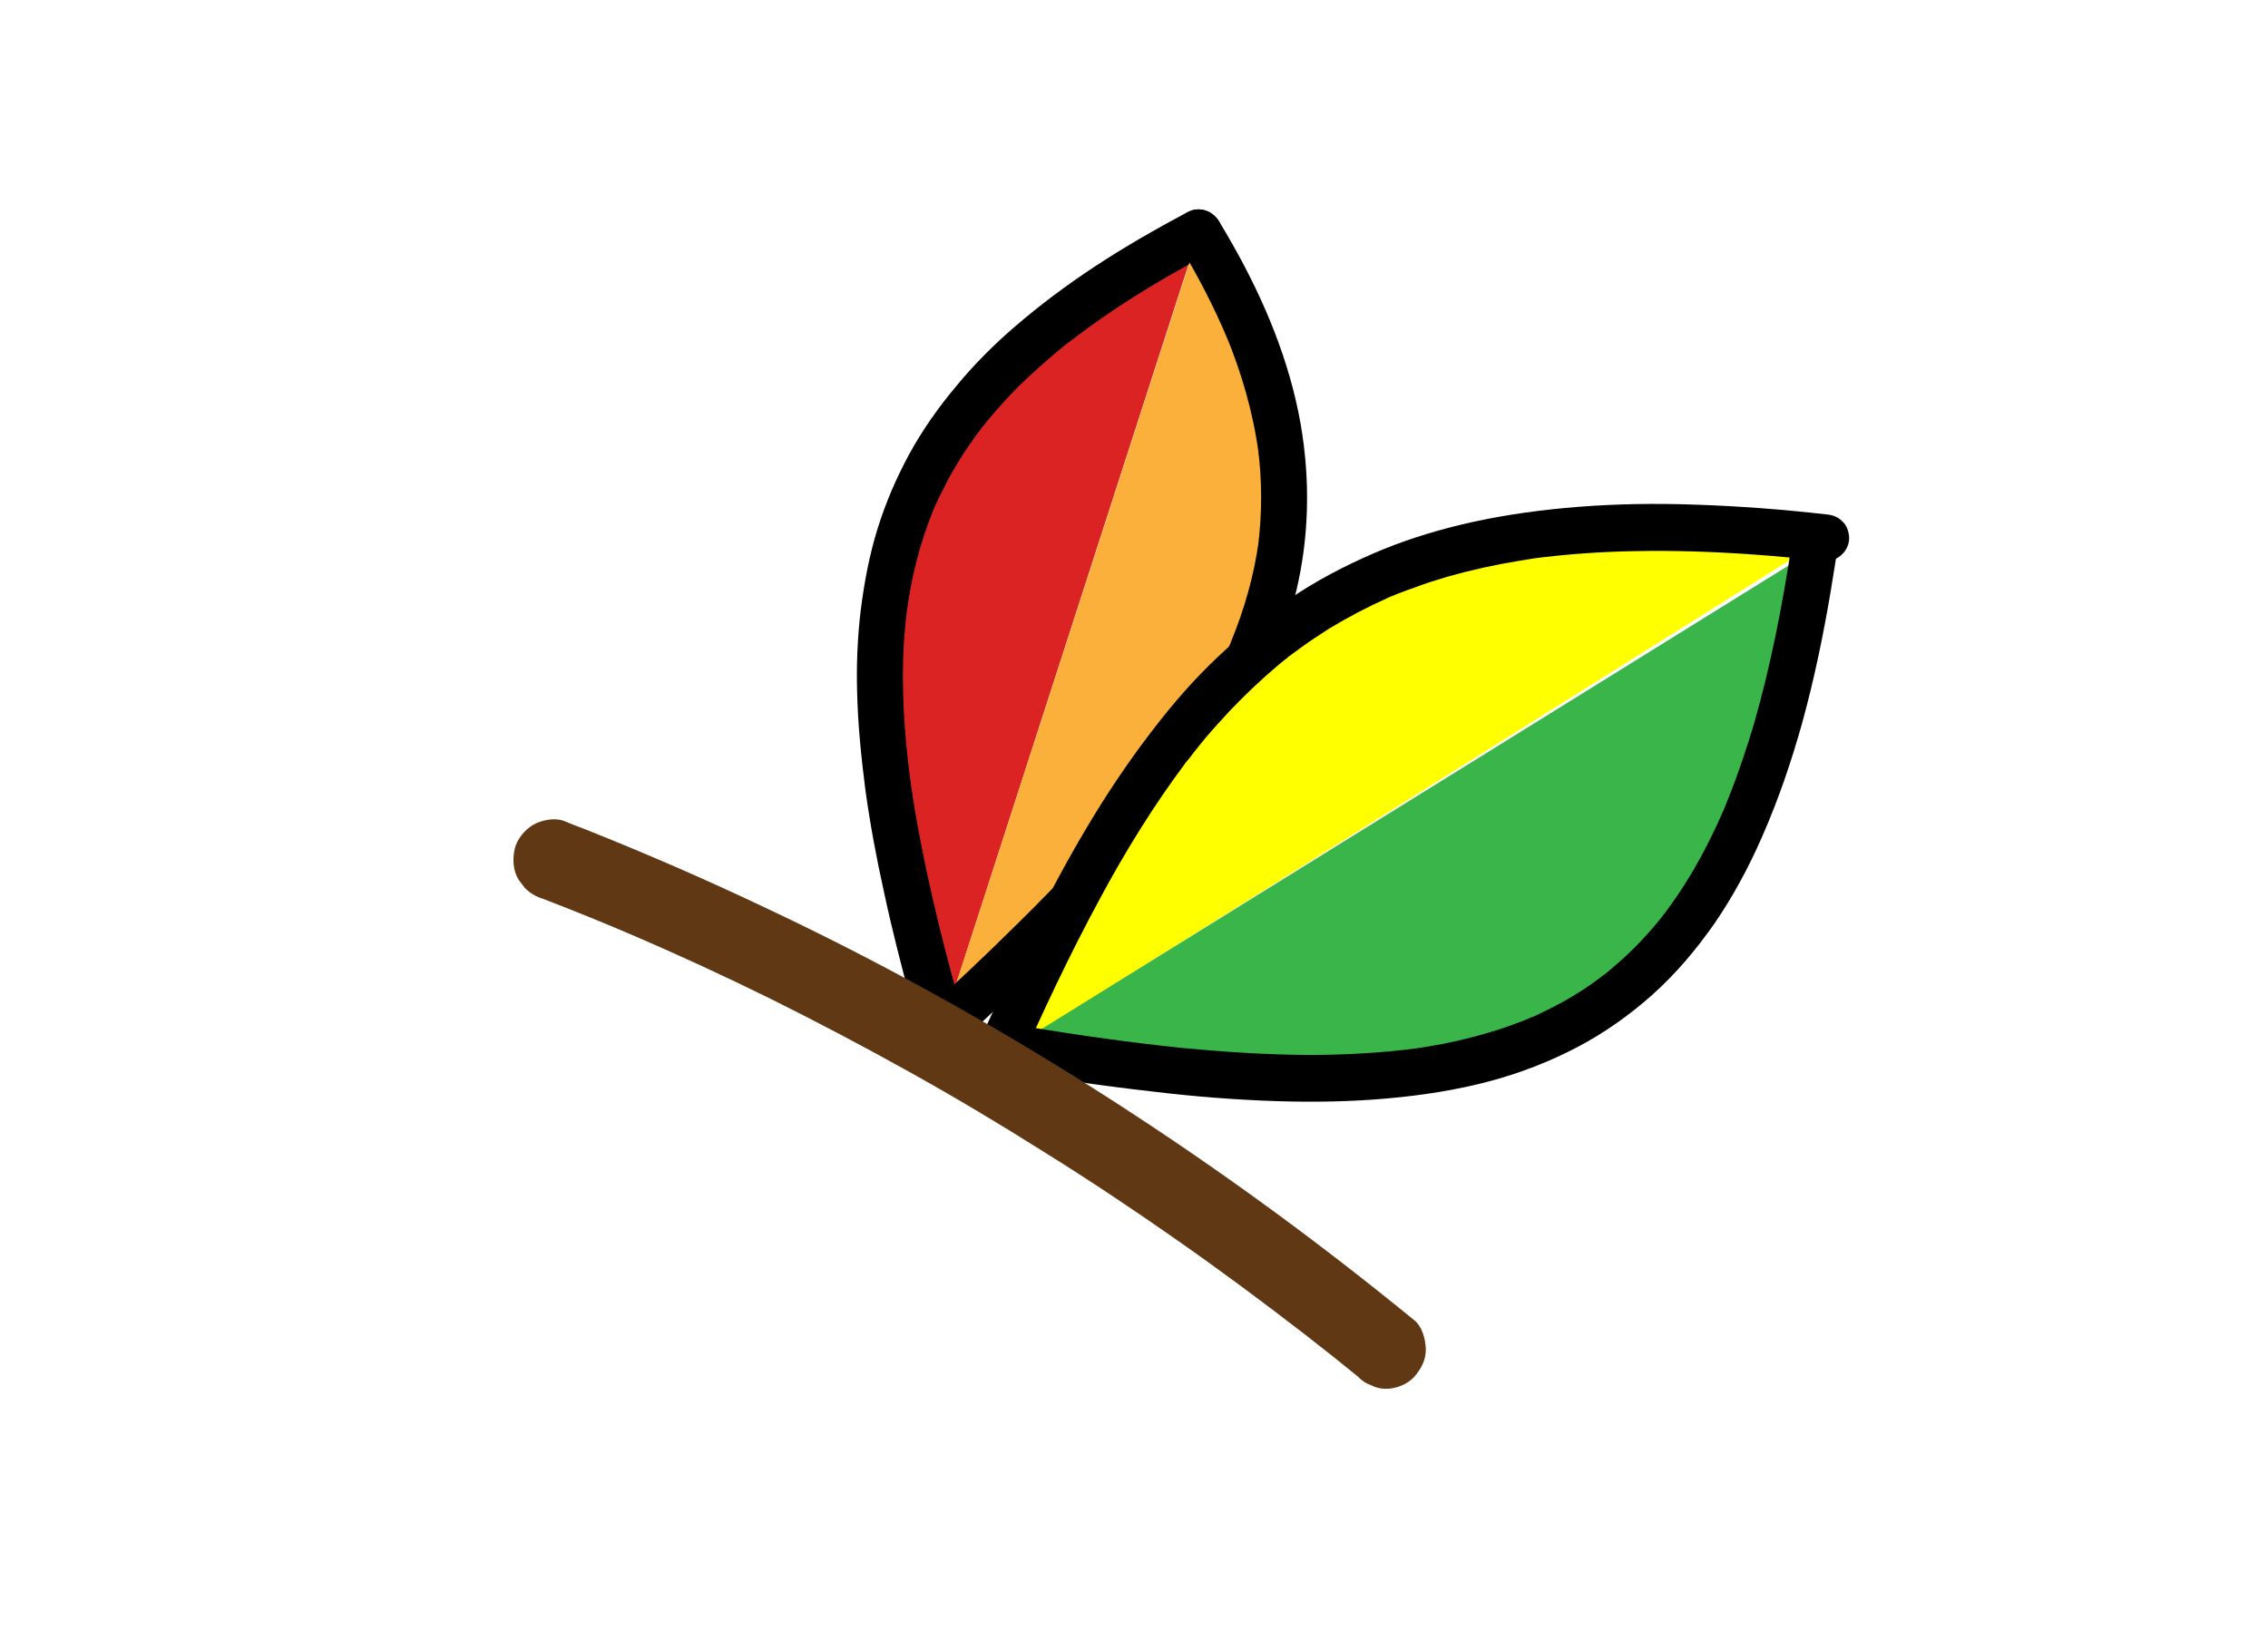
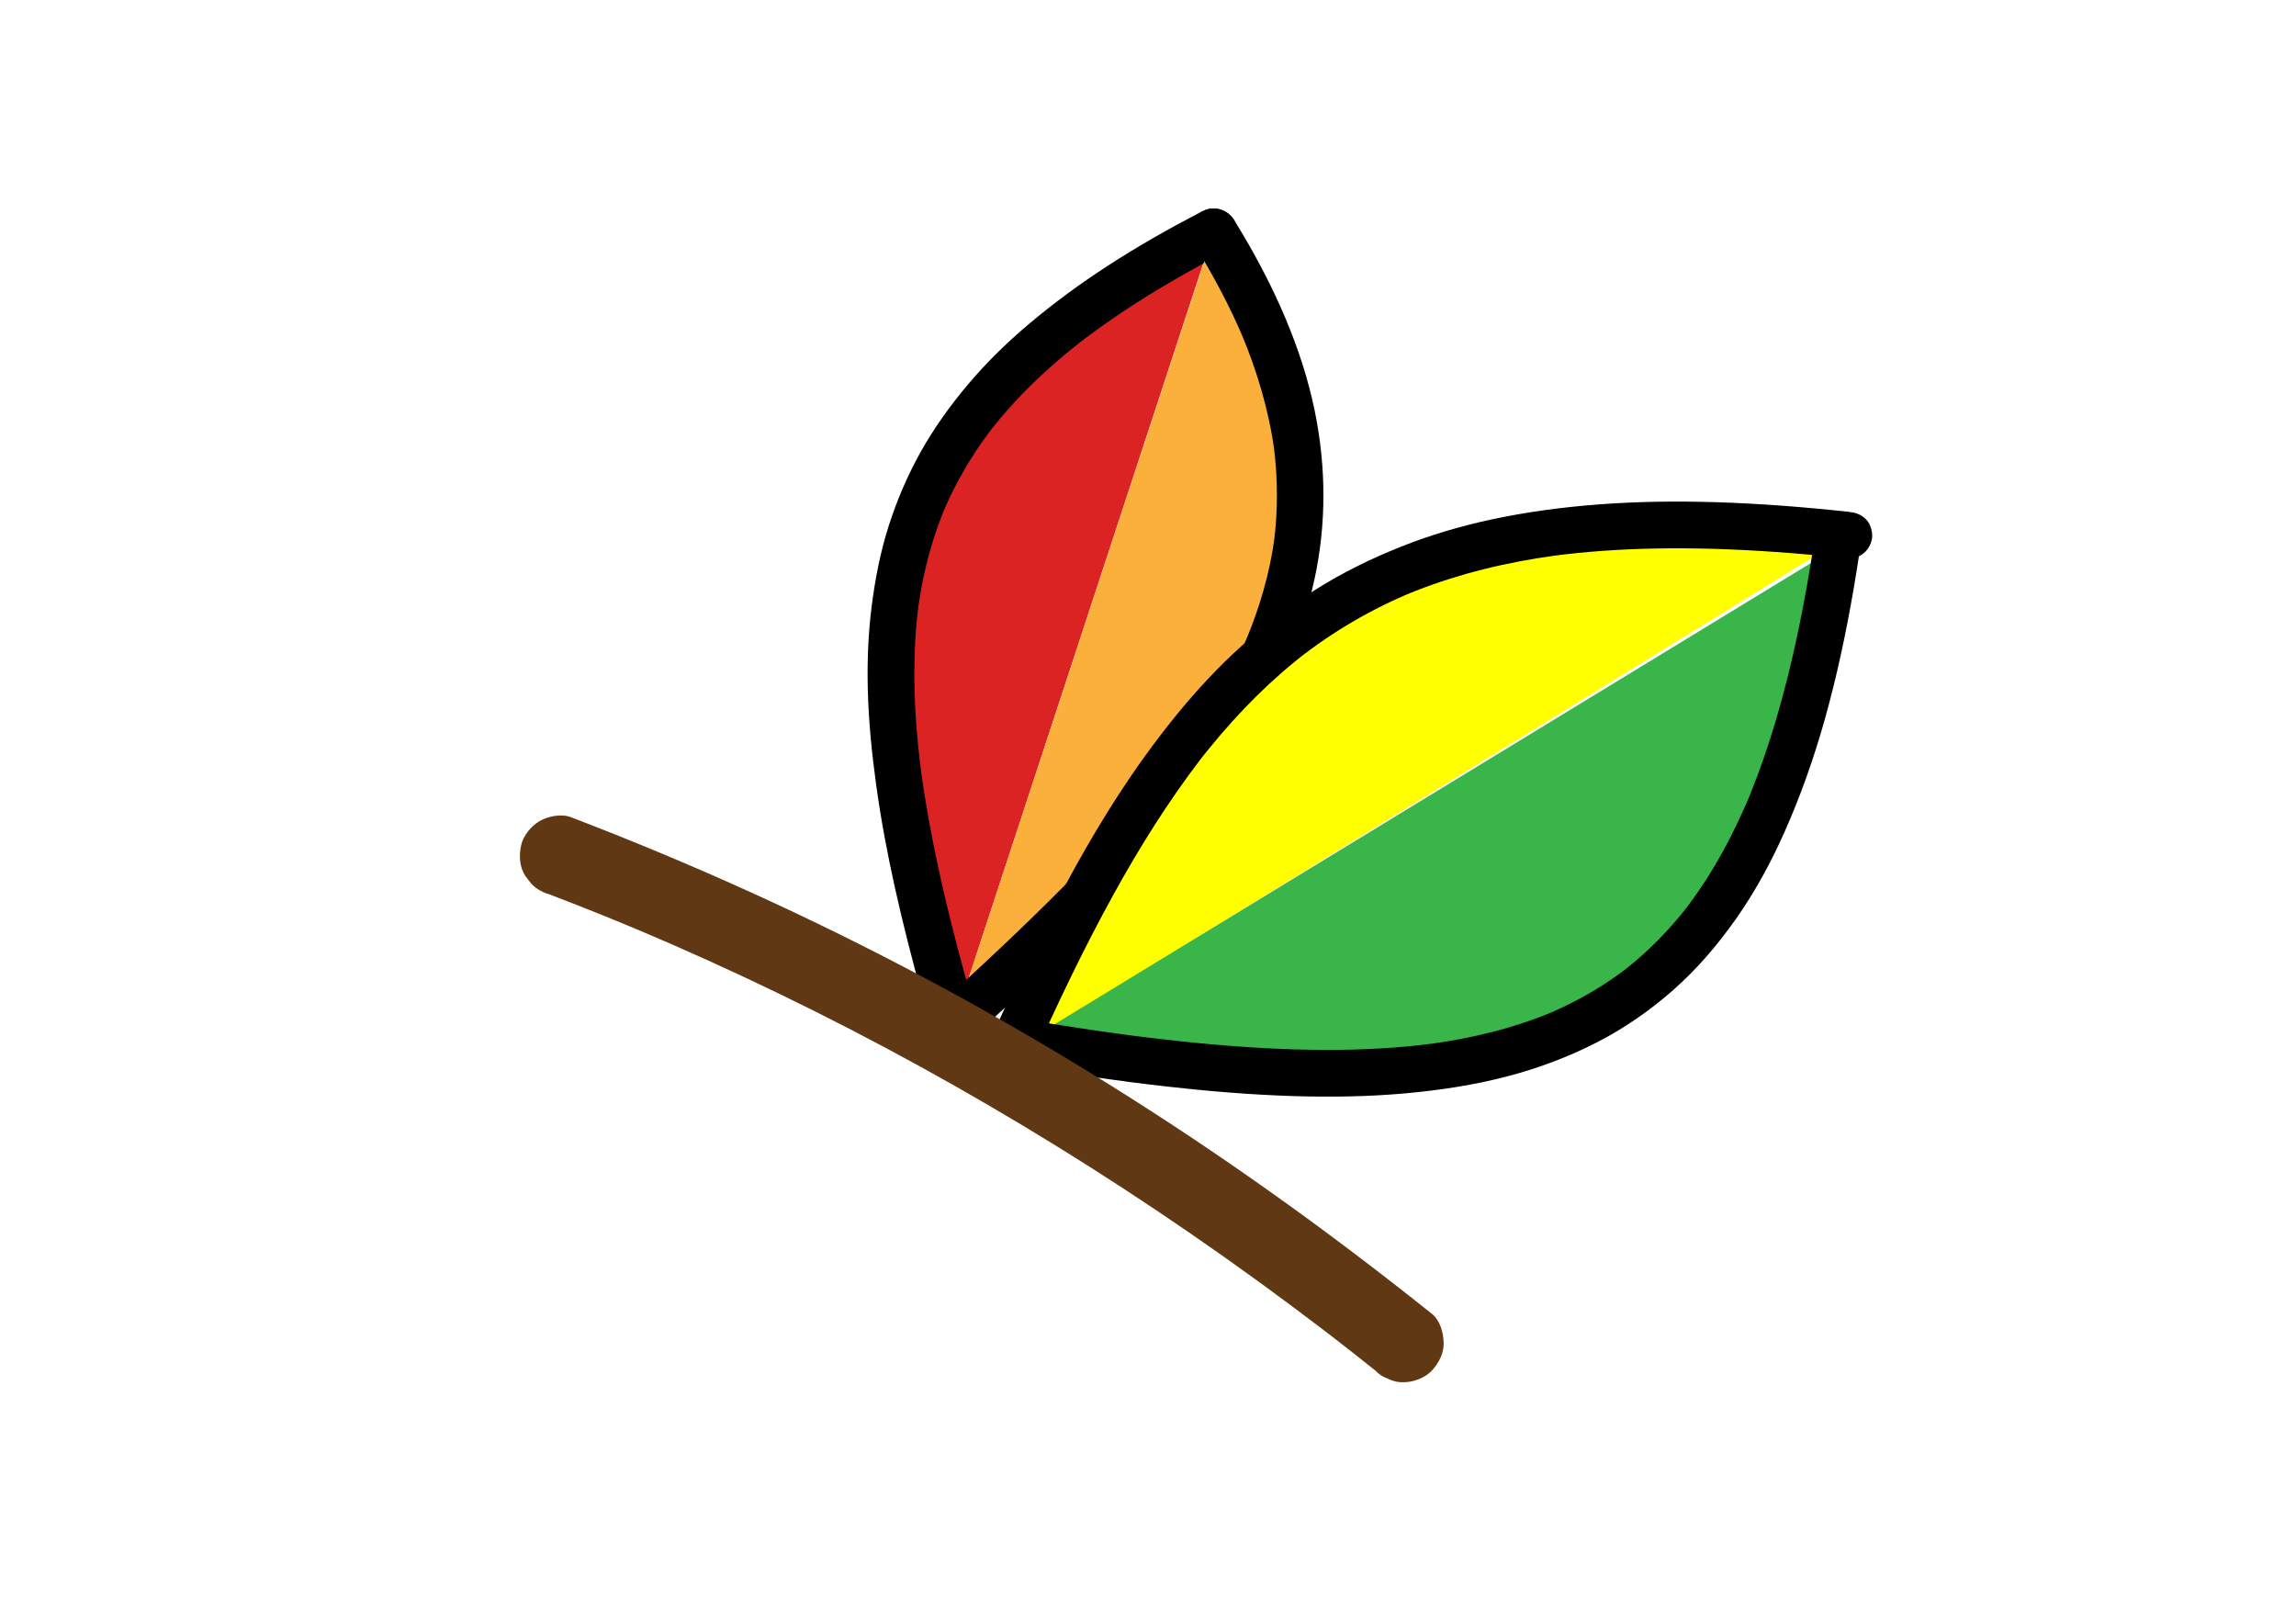
- <svg xmlns="http://www.w3.org/2000/svg" width="32px" height="23px" viewBox="0 0 32 23" version="1.1">
-   <g id="surface1">
-     <path style=" stroke:none;fill-rule:nonzero;fill:rgb(85.882%,13.725%,14.118%);fill-opacity:1;" d="M 13.293 14.496 C 11.641 8.691 12.047 5.852 16.914 3.285 " />
-     <path style=" stroke:none;fill-rule:nonzero;fill:rgb(0%,0%,0%);fill-opacity:1;" d="M 13.609 14.41 C 13.348 13.488 13.109 12.559 12.941 11.617 C 12.898 11.383 12.863 11.152 12.832 10.922 C 12.836 10.949 12.84 10.98 12.844 11.008 C 12.758 10.359 12.715 9.703 12.754 9.051 C 12.766 8.883 12.781 8.719 12.805 8.551 C 12.801 8.578 12.797 8.609 12.793 8.641 C 12.848 8.227 12.941 7.816 13.082 7.426 C 13.098 7.375 13.117 7.328 13.137 7.281 C 13.145 7.258 13.152 7.238 13.16 7.215 C 13.168 7.203 13.188 7.152 13.16 7.215 C 13.133 7.281 13.16 7.223 13.164 7.207 C 13.203 7.113 13.246 7.023 13.293 6.934 C 13.383 6.746 13.484 6.57 13.598 6.395 C 13.656 6.309 13.715 6.223 13.773 6.141 C 13.789 6.117 13.805 6.098 13.82 6.078 C 13.855 6.031 13.77 6.145 13.801 6.105 C 13.809 6.094 13.82 6.082 13.828 6.07 C 13.859 6.027 13.895 5.984 13.93 5.941 C 14.07 5.77 14.219 5.605 14.375 5.449 C 14.543 5.285 14.719 5.129 14.898 4.977 C 14.945 4.938 14.988 4.902 15.035 4.863 C 15.047 4.855 15.059 4.844 15.07 4.836 C 15.078 4.832 15.086 4.824 15.094 4.82 C 15.102 4.812 15.023 4.871 15.051 4.852 C 15.078 4.832 15.102 4.812 15.129 4.793 C 15.23 4.715 15.336 4.637 15.441 4.562 C 15.898 4.238 16.379 3.945 16.871 3.68 C 16.941 3.641 17.008 3.605 17.078 3.57 C 17.23 3.488 17.285 3.262 17.195 3.117 C 17.094 2.961 16.91 2.91 16.75 2.996 C 16.305 3.234 15.867 3.484 15.445 3.762 C 15.055 4.02 14.676 4.301 14.324 4.605 C 14.023 4.863 13.742 5.145 13.492 5.449 C 13.242 5.746 13.016 6.066 12.828 6.41 C 12.648 6.742 12.496 7.094 12.383 7.457 C 12.266 7.832 12.195 8.215 12.145 8.605 C 12.098 8.996 12.082 9.391 12.094 9.781 C 12.105 10.238 12.152 10.695 12.211 11.152 C 12.277 11.633 12.367 12.113 12.473 12.59 C 12.586 13.121 12.723 13.648 12.863 14.172 C 12.902 14.312 12.941 14.449 12.98 14.586 C 13.027 14.754 13.211 14.871 13.383 14.816 C 13.547 14.762 13.66 14.59 13.609 14.41 " />
-     <path style=" stroke:none;fill-rule:nonzero;fill:rgb(98.431%,69.02%,23.137%);fill-opacity:1;" d="M 13.293 14.496 C 17.332 10.777 19.691 7.84 16.918 3.289 " />
-     <path style=" stroke:none;fill-rule:nonzero;fill:rgb(0%,0%,0%);fill-opacity:1;" d="M 13.523 14.73 C 14.266 14.047 15 13.352 15.684 12.609 C 16.289 11.957 16.863 11.262 17.344 10.504 C 17.758 9.844 18.098 9.121 18.285 8.359 C 18.473 7.578 18.488 6.777 18.352 5.988 C 18.195 5.09 17.836 4.234 17.391 3.449 C 17.328 3.34 17.266 3.23 17.199 3.121 C 17.109 2.973 16.902 2.902 16.754 3 C 16.605 3.098 16.539 3.297 16.637 3.453 C 16.898 3.887 17.133 4.336 17.328 4.805 C 17.316 4.777 17.309 4.75 17.297 4.727 C 17.516 5.258 17.68 5.816 17.758 6.395 C 17.754 6.363 17.75 6.336 17.746 6.305 C 17.809 6.77 17.809 7.242 17.75 7.707 C 17.754 7.68 17.758 7.648 17.762 7.621 C 17.695 8.121 17.555 8.605 17.363 9.07 C 17.375 9.047 17.387 9.02 17.398 8.992 C 17.246 9.352 17.066 9.699 16.867 10.031 C 16.762 10.203 16.652 10.371 16.535 10.539 C 16.477 10.625 16.418 10.707 16.355 10.793 C 16.324 10.832 16.293 10.875 16.262 10.918 C 16.254 10.926 16.25 10.934 16.242 10.941 C 16.305 10.859 16.27 10.906 16.254 10.926 C 16.238 10.949 16.223 10.969 16.207 10.988 C 15.637 11.727 15 12.402 14.34 13.051 C 13.922 13.465 13.496 13.867 13.062 14.262 C 12.938 14.379 12.938 14.613 13.062 14.73 C 13.199 14.859 13.391 14.855 13.523 14.73 " />
-     <path style=" stroke:none;fill-rule:nonzero;fill:rgb(100%,100%,0%);fill-opacity:1;" d="M 14.074 14.922 C 16.703 8.91 19.031 6.844 25.762 7.586 " />
-     <path style=" stroke:none;fill-rule:nonzero;fill:rgb(0%,0%,0%);fill-opacity:1;" d="M 14.355 15.09 C 14.715 14.273 15.094 13.465 15.52 12.68 C 15.879 12.012 16.277 11.367 16.73 10.762 C 16.656 10.859 16.707 10.793 16.723 10.77 C 16.738 10.754 16.75 10.734 16.766 10.719 C 16.793 10.684 16.82 10.648 16.848 10.613 C 16.902 10.543 16.957 10.477 17.012 10.41 C 17.117 10.285 17.23 10.164 17.34 10.043 C 17.562 9.809 17.797 9.586 18.043 9.379 C 18.07 9.355 18.102 9.332 18.129 9.309 C 18.145 9.297 18.16 9.285 18.176 9.27 C 18.207 9.246 18.102 9.328 18.141 9.301 C 18.152 9.293 18.164 9.285 18.172 9.273 C 18.234 9.227 18.301 9.18 18.363 9.133 C 18.488 9.043 18.617 8.957 18.746 8.875 C 19.016 8.711 19.293 8.566 19.578 8.438 C 19.598 8.43 19.613 8.422 19.629 8.414 C 19.516 8.465 19.586 8.434 19.613 8.422 C 19.652 8.406 19.691 8.391 19.73 8.375 C 19.809 8.344 19.887 8.316 19.965 8.289 C 20.117 8.23 20.27 8.184 20.426 8.137 C 20.758 8.043 21.094 7.969 21.434 7.914 C 21.523 7.898 21.609 7.887 21.699 7.871 C 21.668 7.875 21.641 7.879 21.613 7.883 C 22.098 7.82 22.586 7.785 23.074 7.777 C 23.625 7.766 24.176 7.785 24.727 7.824 C 25.074 7.848 25.418 7.883 25.762 7.918 C 25.84 7.926 25.941 7.875 25.992 7.82 C 26.051 7.766 26.094 7.672 26.09 7.586 C 26.086 7.504 26.059 7.414 25.992 7.355 C 25.926 7.289 25.852 7.266 25.762 7.258 C 25.148 7.188 24.527 7.141 23.91 7.121 C 23.363 7.102 22.82 7.109 22.273 7.152 C 21.773 7.191 21.27 7.258 20.773 7.367 C 20.348 7.461 19.926 7.586 19.52 7.75 C 19.113 7.918 18.719 8.113 18.344 8.352 C 17.973 8.59 17.621 8.863 17.297 9.164 C 16.973 9.457 16.676 9.781 16.402 10.125 C 16.09 10.516 15.801 10.926 15.535 11.348 C 15.254 11.797 14.992 12.262 14.75 12.734 C 14.477 13.258 14.227 13.793 13.984 14.332 C 13.918 14.473 13.855 14.613 13.797 14.758 C 13.758 14.84 13.738 14.918 13.762 15.012 C 13.781 15.09 13.84 15.172 13.91 15.211 C 14.055 15.285 14.285 15.258 14.355 15.09 " />
-     <path style=" stroke:none;fill-rule:nonzero;fill:rgb(22.353%,70.98%,29.02%);fill-opacity:1;" d="M 14.27 14.785 C 21.434 16.004 24.531 14.938 25.594 7.758 " />
-     <path style=" stroke:none;fill-rule:nonzero;fill:rgb(0%,0%,0%);fill-opacity:1;" d="M 14.184 15.105 C 14.871 15.223 15.562 15.324 16.254 15.402 C 16.84 15.473 17.43 15.52 18.023 15.539 C 18.543 15.555 19.062 15.547 19.578 15.5 C 20.062 15.457 20.547 15.383 21.016 15.258 C 21.441 15.145 21.859 14.984 22.254 14.777 C 22.633 14.578 22.988 14.328 23.312 14.039 C 23.645 13.742 23.93 13.402 24.188 13.035 C 24.453 12.648 24.676 12.234 24.863 11.805 C 25.09 11.289 25.273 10.754 25.426 10.207 C 25.594 9.598 25.723 8.977 25.828 8.355 C 25.855 8.184 25.883 8.016 25.91 7.848 C 25.922 7.754 25.926 7.676 25.875 7.59 C 25.836 7.523 25.758 7.457 25.68 7.441 C 25.598 7.422 25.504 7.426 25.43 7.473 C 25.363 7.516 25.293 7.586 25.281 7.672 C 25.152 8.523 24.988 9.375 24.75 10.207 C 24.645 10.555 24.531 10.902 24.395 11.242 C 24.379 11.281 24.363 11.32 24.348 11.359 C 24.328 11.406 24.383 11.273 24.363 11.324 C 24.359 11.328 24.359 11.336 24.355 11.344 C 24.348 11.367 24.336 11.387 24.328 11.41 C 24.293 11.484 24.262 11.562 24.227 11.637 C 24.156 11.785 24.086 11.93 24.008 12.074 C 23.863 12.34 23.703 12.598 23.52 12.844 C 23.512 12.855 23.5 12.867 23.492 12.883 C 23.449 12.938 23.551 12.805 23.504 12.867 C 23.48 12.895 23.457 12.926 23.434 12.957 C 23.391 13.012 23.344 13.066 23.297 13.121 C 23.203 13.227 23.109 13.328 23.008 13.426 C 22.91 13.52 22.809 13.609 22.707 13.695 C 22.68 13.719 22.656 13.738 22.629 13.758 C 22.594 13.789 22.703 13.699 22.668 13.73 C 22.66 13.734 22.656 13.738 22.652 13.742 C 22.637 13.754 22.621 13.762 22.605 13.773 C 22.555 13.816 22.496 13.855 22.441 13.895 C 22.219 14.051 21.98 14.184 21.73 14.301 C 21.703 14.316 21.672 14.328 21.641 14.344 C 21.625 14.352 21.609 14.355 21.594 14.363 C 21.582 14.371 21.547 14.383 21.605 14.359 C 21.672 14.332 21.625 14.352 21.609 14.355 C 21.547 14.383 21.48 14.41 21.414 14.434 C 21.281 14.484 21.145 14.531 21.008 14.57 C 20.723 14.656 20.43 14.723 20.137 14.77 C 20.059 14.781 19.984 14.793 19.91 14.805 C 19.938 14.801 19.965 14.797 19.996 14.793 C 19.484 14.859 18.969 14.887 18.453 14.887 C 17.863 14.883 17.273 14.844 16.688 14.789 C 16.32 14.75 15.957 14.707 15.594 14.656 C 15.621 14.66 15.652 14.664 15.68 14.668 C 15.238 14.609 14.797 14.539 14.355 14.465 C 14.27 14.449 14.188 14.449 14.105 14.5 C 14.039 14.539 13.973 14.617 13.957 14.695 C 13.922 14.855 14.004 15.074 14.184 15.105 " />
-     <path style=" stroke:none;fill-rule:nonzero;fill:rgb(37.647%,21.961%,7.451%);fill-opacity:1;" d="M 7.652 12.68 C 8.109 12.855 8.562 13.039 9.012 13.234 C 8.969 13.215 8.922 13.195 8.879 13.176 C 9.551 13.465 10.215 13.77 10.871 14.094 C 11.531 14.422 12.184 14.766 12.828 15.125 C 13.473 15.484 14.109 15.863 14.734 16.258 C 15.367 16.652 15.988 17.066 16.602 17.496 C 17.223 17.93 17.832 18.383 18.434 18.848 C 18.504 18.906 18.578 18.961 18.652 19.02 C 18.613 18.988 18.578 18.961 18.539 18.93 C 18.75 19.094 18.957 19.262 19.164 19.43 C 19.215 19.484 19.273 19.523 19.344 19.547 C 19.41 19.582 19.48 19.598 19.559 19.598 C 19.695 19.598 19.859 19.535 19.953 19.43 C 20.051 19.32 20.125 19.18 20.117 19.027 C 20.109 18.887 20.066 18.719 19.953 18.629 C 19.211 18.023 18.453 17.438 17.676 16.879 C 16.945 16.352 16.199 15.848 15.441 15.367 C 14.691 14.891 13.926 14.438 13.145 14.008 C 12.375 13.582 11.586 13.18 10.789 12.805 C 9.957 12.41 9.113 12.043 8.258 11.703 C 8.156 11.664 8.051 11.625 7.949 11.582 C 7.82 11.535 7.633 11.574 7.52 11.641 C 7.402 11.711 7.293 11.844 7.262 11.98 C 7.23 12.125 7.238 12.289 7.32 12.418 L 7.406 12.531 C 7.477 12.602 7.559 12.652 7.652 12.68 " />
+ <svg xmlns="http://www.w3.org/2000/svg" version="1.1" width="1031.81" height="728.504" viewBox="0 0 1031.81 728.504">
+   <defs>
+     <clipPath id="clip_0">
+       <path transform="matrix(1,0,0,-1,0,728.504)" d="M0 728.504H1031.811V0H0Z" />
+     </clipPath>
+   </defs>
+   <g>
+     <g clip-path="url(#clip_0)">
+       <path transform="matrix(1,0,0,-1,428.7473,459.5164)" d="M0 0C-53.379 184-40.281 274.024 116.702 355.443" fill="#db2324" />
+       <path transform="matrix(1,0,0,-1,438.8723,456.7251)" d="M0 0C-8.459 29.18-16.137 58.654-21.528 88.57-22.846 95.884-24.017 103.224-25.011 110.589-24.886 109.658-24.761 108.728-24.636 107.797-27.39 128.336-28.785 149.138-27.502 169.848-27.173 175.15-26.663 180.439-25.959 185.705-26.084 184.775-26.209 183.844-26.334 182.914-24.56 196.026-21.536 208.969-16.998 221.406-16.439 222.94-15.857 224.466-15.252 225.983-14.982 226.662-14.707 227.34-14.427 228.015-14.244 228.46-13.585 230.023-14.435 228.006-15.316 225.917-14.504 227.832-14.299 228.303-13.018 231.246-11.652 234.153-10.202 237.017-7.245 242.86-3.942 248.526-.33 253.988 1.497 256.752 3.402 259.463 5.38 262.121 5.871 262.781 6.369 263.437 6.867 264.092 7.966 265.539 5.254 262.026 6.198 263.229 6.491 263.601 6.782 263.975 7.075 264.347 8.148 265.704 9.239 267.046 10.348 268.373 14.887 273.808 19.719 278.995 24.778 283.949 30.15 289.21 35.778 294.207 41.593 298.972 43.069 300.181 44.558 301.376 46.058 302.556 46.437 302.854 46.816 303.152 47.197 303.448 47.414 303.617 47.64 303.781 47.852 303.957 48.098 304.161 45.694 302.298 46.55 302.951 47.382 303.585 48.212 304.223 49.047 304.852 52.355 307.344 55.711 309.772 59.108 312.14 73.878 322.437 89.4 331.631 105.275 340.111 107.468 341.283 109.669 342.44 111.876 343.586 116.76 346.121 118.61 353.35 115.643 357.952 112.435 362.927 106.5 364.43 101.277 361.719 86.911 354.26 72.808 346.271 59.219 337.467 46.632 329.313 34.47 320.436 23.034 310.727 13.409 302.556 4.344 293.701-3.806 284.05-11.809 274.574-19.098 264.446-25.148 253.608-31.02 243.089-35.83 231.894-39.494 220.419-43.29 208.526-45.633 196.309-47.189 183.937-48.742 171.6-49.202 159.14-48.885 146.716-48.514 132.165-47.022 117.694-45.026 103.285-42.906 87.975-40.018 72.777-36.671 57.691-32.933 40.841-28.619 24.123-23.977 7.502-22.757 3.134-21.513-1.227-20.25-5.583-18.722-10.854-12.78-14.679-7.334-12.916-1.979-11.183 1.638-5.651 0 0" />
+       <path transform="matrix(1,0,0,-1,428.7473,459.5164)" d="M0 0C130.154 117.921 206.248 210.982 116.813 355.31" fill="#fbb03b" />
+       <path transform="matrix(1,0,0,-1,436.1719,466.9411)" d="M0 0C23.923 21.68 47.546 43.765 69.684 67.283 89.2 88.014 107.722 109.988 123.111 133.993 136.522 154.913 147.532 177.818 153.481 202.022 159.555 226.734 160.07 252.169 155.643 277.187 150.618 305.582 138.99 332.672 124.698 357.576 122.677 361.098 120.591 364.581 118.455 368.034 115.567 372.703 108.938 374.927 104.089 371.801 99.407 368.782 97.231 362.432 100.322 357.435 108.795 343.736 116.422 329.507 122.695 314.663 122.342 315.499 121.989 316.335 121.636 317.171 128.751 300.236 134.049 282.531 136.531 264.305 136.406 265.236 136.281 266.166 136.156 267.097 138.128 252.337 138.203 237.388 136.24 222.624 136.365 223.555 136.49 224.485 136.615 225.416 134.465 209.564 130.005 194.137 123.814 179.403 124.167 180.239 124.519 181.075 124.872 181.911 120.054 170.512 114.253 159.553 107.763 149.022 104.391 143.55 100.835 138.192 97.135 132.937 95.232 130.235 93.291 127.56 91.315 124.91 90.313 123.566 89.302 122.229 88.283 120.898 88.078 120.63 87.87 120.365 87.667 120.096 89.707 122.792 88.521 121.199 88.067 120.616 87.546 119.945 87.023 119.276 86.497 118.609 68.158 95.314 47.542 73.876 26.286 53.248 12.824 40.184-.95 27.445-14.849 14.849-18.931 11.151-18.888 3.707-14.849 0-10.488-4.004-4.354-3.945 0 0" />
+       <path transform="matrix(1,0,0,-1,453.9553,473.0103)" d="M0 0C84.697 190.578 159.806 256.118 376.892 232.509" fill="#ffff00" />
+       <path transform="matrix(1,0,0,-1,463.0218,478.31)" d="M0 0C11.526 25.923 23.714 51.588 37.422 76.436 49.068 97.547 61.873 118.01 76.525 137.173 74.162 134.083 75.76 136.184 76.331 136.914 76.773 137.48 77.217 138.044 77.662 138.607 78.548 139.726 79.441 140.84 80.341 141.948 82.079 144.087 83.845 146.204 85.638 148.296 89.066 152.297 92.598 156.209 96.24 160.016 103.358 167.458 110.9 174.498 118.881 181.008 119.802 181.76 120.729 182.504 121.662 183.241 122.174 183.646 122.689 184.046 123.203 184.448 124.149 185.189 120.802 182.608 122.063 183.567 122.393 183.818 122.721 184.071 123.051 184.321 125.074 185.856 127.123 187.358 129.197 188.823 133.235 191.676 137.369 194.394 141.592 196.967 150.198 202.211 159.171 206.846 168.416 210.854 168.967 211.093 169.522 211.324 170.073 211.564 166.386 209.957 168.681 210.978 169.564 211.343 170.793 211.85 172.027 212.347 173.265 212.833 175.761 213.813 178.275 214.749 180.804 215.643 185.726 217.383 190.706 218.96 195.728 220.385 206.403 223.414 217.268 225.751 228.221 227.519 231.059 227.977 233.904 228.395 236.753 228.781 235.823 228.656 234.893 228.531 233.962 228.406 249.578 230.501 265.32 231.542 281.07 231.832 298.876 232.16 316.693 231.541 334.457 230.308 345.599 229.535 356.723 228.513 367.826 227.309 370.331 227.037 373.543 228.677 375.251 230.384 377.072 232.205 378.443 235.193 378.326 237.809 378.204 240.524 377.312 243.341 375.251 245.233 373.076 247.229 370.748 247.992 367.826 248.309 347.962 250.463 328.025 252.035 308.05 252.644 290.486 253.181 272.883 252.977 255.357 251.643 239.114 250.406 222.879 248.259 206.95 244.819 193.169 241.843 179.599 237.84 166.5 232.614 153.337 227.363 140.603 221.15 128.591 213.615 116.593 206.088 105.269 197.394 94.769 187.895 84.39 178.505 74.831 168.234 65.981 157.397 55.888 145.038 46.585 132.048 37.989 118.607 28.882 104.368 20.521 89.66 12.647 74.707 3.892 58.082-4.266 41.146-12.071 24.057-14.115 19.582-16.134 15.095-18.133 10.599-19.318 7.934-19.997 5.435-19.191 2.508-18.521 .073-16.637-2.567-14.366-3.767-9.796-6.181-2.382-5.358 0 0" />
+       <path transform="matrix(1,0,0,-1,460.2205,468.6077)" d="M0 0C231.066-38.587 330.923-4.859 365.219 222.683" fill="#39b54a" />
+       <path transform="matrix(1,0,0,-1,457.4292,478.7326)" d="M0 0C22.17-3.699 44.422-6.967 66.758-9.494 85.706-11.637 104.732-13.216 123.796-13.808 140.539-14.328 157.328-14.088 174.018-12.589 189.585-11.191 205.145-8.842 220.272-4.858 234.068-1.226 247.56 3.83 260.257 10.349 272.539 16.656 283.977 24.592 294.346 33.703 305.048 43.105 314.35 53.984 322.558 65.607 331.155 77.78 338.312 90.927 344.378 104.526 351.697 120.935 357.668 137.882 362.537 155.171 367.979 174.497 372.153 194.169 375.549 213.951 376.467 219.297 377.325 224.653 378.135 230.016 378.573 232.914 378.617 235.476 377.077 238.107 375.802 240.285 373.305 242.363 370.802 242.933 368.114 243.545 365.097 243.412 362.711 241.874 360.57 240.494 358.283 238.235 357.885 235.599 353.795 208.52 348.477 181.554 340.705 155.273 337.414 144.143 333.672 133.139 329.327 122.374 328.835 121.154 328.333 119.939 327.827 118.725 327.176 117.162 328.97 121.415 328.306 119.86 328.209 119.632 328.112 119.405 328.015 119.177 327.724 118.497 327.431 117.818 327.135 117.141 326.067 114.695 324.964 112.263 323.825 109.849 321.627 105.189 319.292 100.592 316.807 96.077 312.143 87.603 306.944 79.415 301.129 71.682 300.811 71.259 300.491 70.839 300.171 70.419 298.857 68.696 302.046 72.823 300.556 70.921 299.814 69.974 299.062 69.035 298.301 68.103 296.861 66.34 295.387 64.605 293.878 62.901 290.914 59.553 287.817 56.322 284.59 53.227 281.453 50.219 278.193 47.339 274.818 44.601 274.009 43.944 273.189 43.3 272.37 42.655 271.179 41.719 274.761 44.484 273.553 43.57 273.395 43.45 273.238 43.329 273.08 43.209 272.607 42.849 272.132 42.492 271.654 42.138 269.905 40.84 268.128 39.579 266.326 38.355 259.065 33.427 251.388 29.124 243.423 25.443 242.458 24.997 241.49 24.561 240.517 24.133 240.006 23.908 239.492 23.688 238.98 23.466 238.554 23.282 237.437 22.813 239.391 23.637 241.448 24.505 239.972 23.883 239.517 23.694 237.431 22.831 235.328 22.007 233.211 21.223 228.893 19.622 224.516 18.182 220.096 16.892 210.866 14.196 201.453 12.149 191.962 10.615 189.521 10.22 187.073 9.86 184.622 9.529 185.553 9.655 186.483 9.78 187.413 9.905 170.95 7.703 154.324 6.892 137.721 6.948 118.685 7.013 99.662 8.205 80.718 10.039 68.934 11.179 57.175 12.577 45.441 14.153 46.372 14.028 47.302 13.903 48.232 13.778 33.981 15.698 19.767 17.884 5.583 20.25 2.719 20.728 .087 20.71-2.508 19.191-4.686 17.917-6.763 15.419-7.334 12.916-8.489 7.845-5.793 .966 0 0" />
+       <path transform="matrix(1,0,0,-1,246.7993,401.8573)" d="M0 0C14.704-5.617 29.311-11.485 43.814-17.602 42.381-16.997 40.947-16.392 39.514-15.787 61.175-24.936 82.601-34.636 103.762-44.887 125.092-55.22 146.153-66.108 166.922-77.528 187.719-88.963 208.222-100.931 228.414-113.405 248.783-125.988 268.833-139.085 288.552-152.664 308.589-166.463 328.283-180.759 347.625-195.517 350.003-197.332 352.375-199.154 354.743-200.982 353.529-200.044 352.315-199.106 351.1-198.167 357.86-203.391 364.578-208.668 371.253-214 372.883-215.755 374.814-216.996 377.046-217.722 379.191-218.849 381.503-219.365 383.981-219.272 388.396-219.272 393.669-217.311 396.709-214 399.858-210.569 402.195-206.066 401.981-201.272 401.781-196.814 400.358-191.459 396.709-188.544 372.731-169.393 348.254-150.855 323.219-133.107 299.682-116.421 275.658-100.421 251.169-85.165 226.943-70.072 202.263-55.706 177.162-42.116 152.233-28.62 126.89-15.889 101.174-3.96 74.323 8.495 47.068 20.109 19.499 30.88 16.194 32.171 12.884 33.448 9.57 34.714 5.452 36.287-.639 35.042-4.3 32.899-8.034 30.715-11.595 26.433-12.572 22.142-13.621 17.534-13.394 12.362-10.757 8.272L-7.943 4.629C-5.697 2.398-3.049 .855 0 0" fill="#603813" />
+     </g>
  </g>
</svg>
